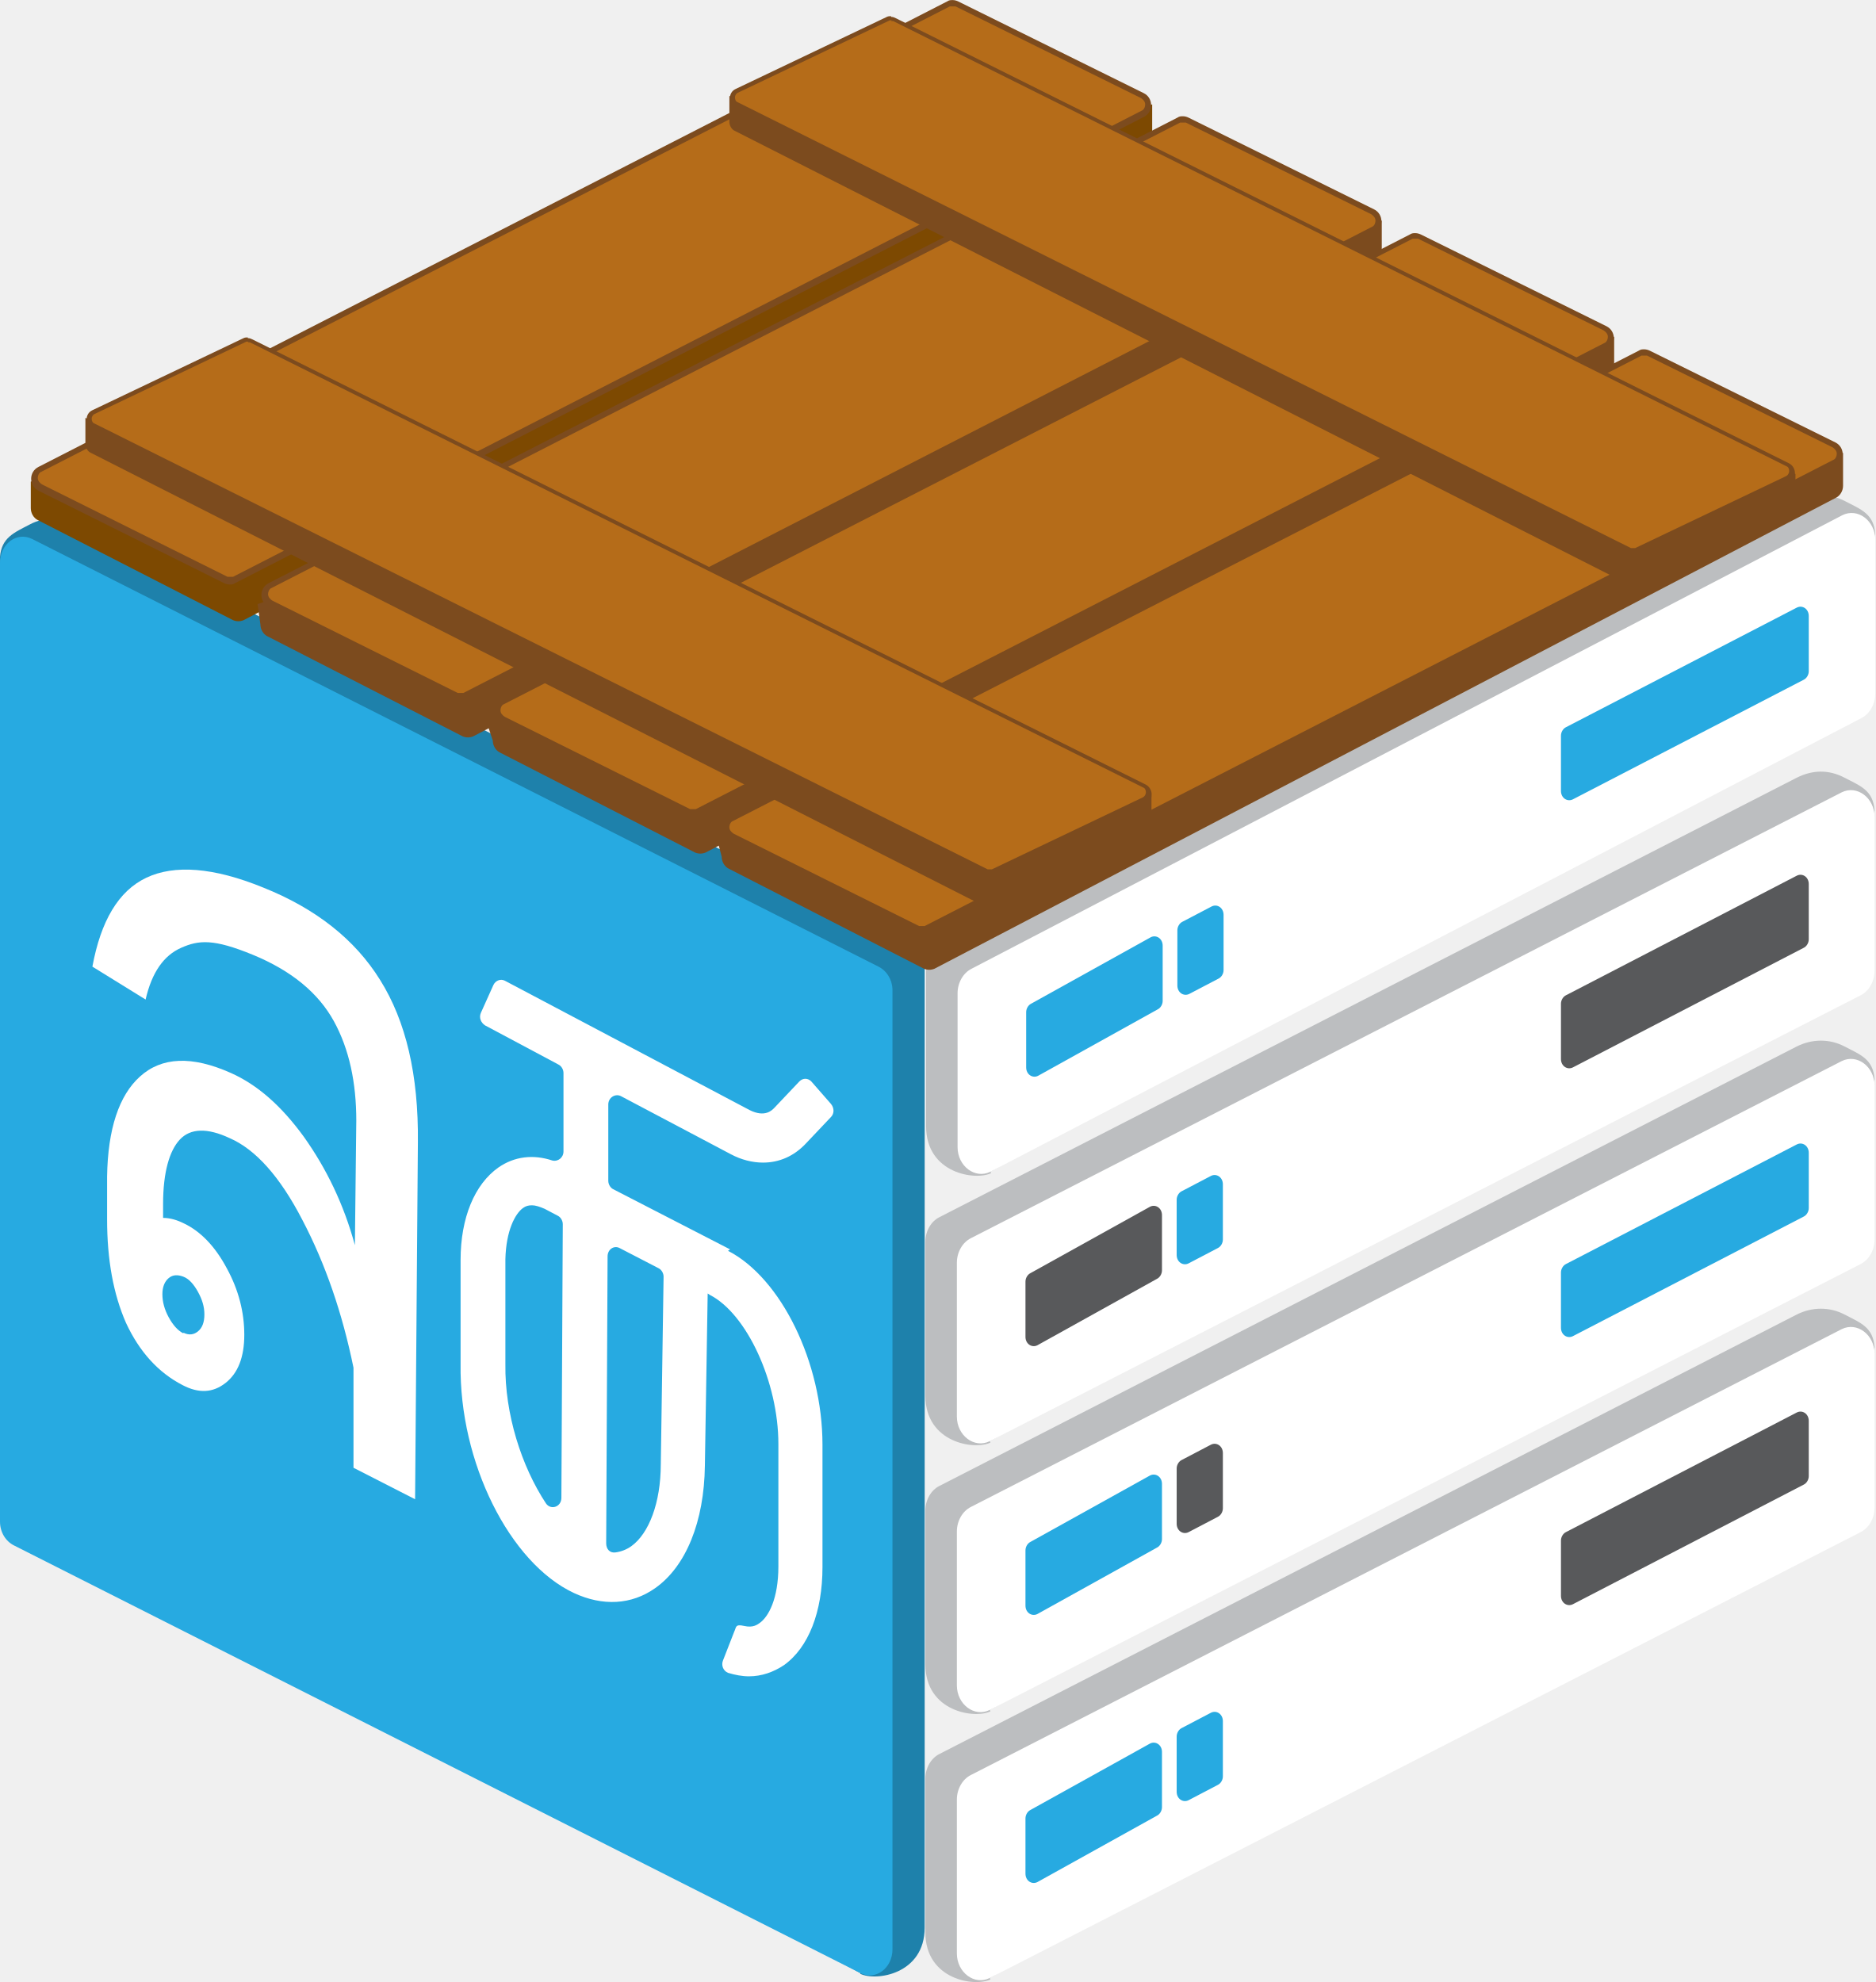
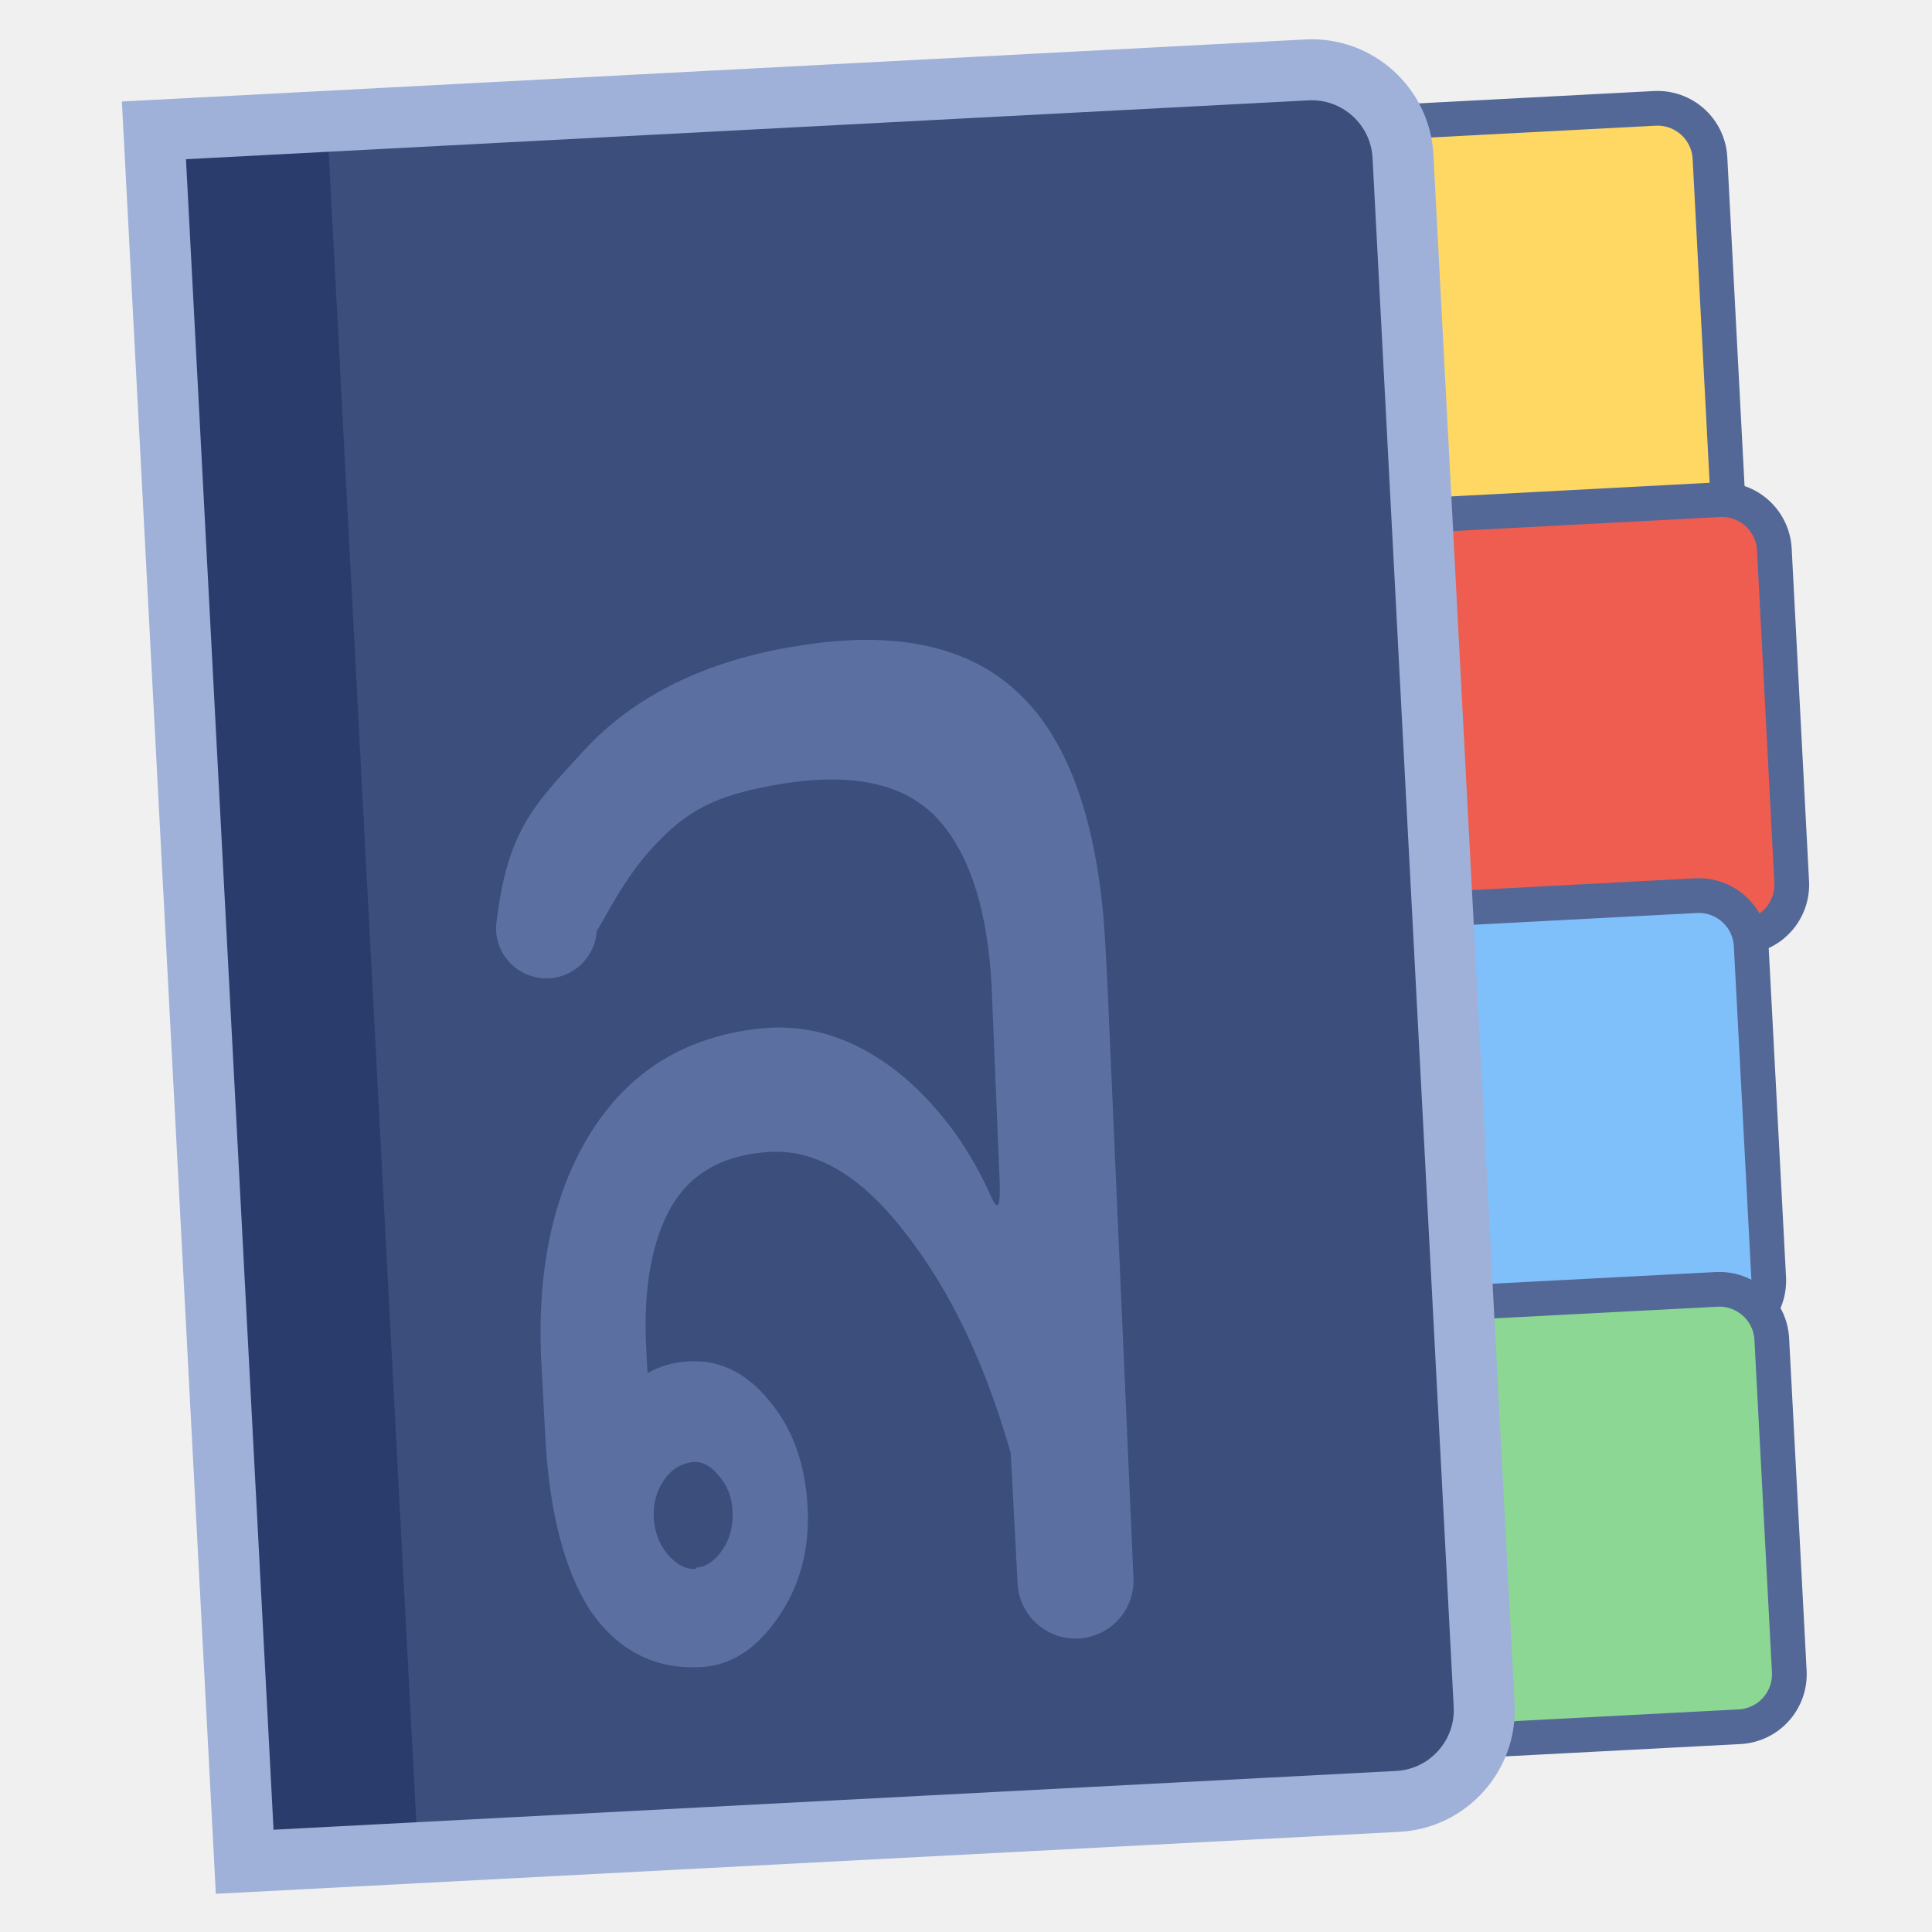
- <svg xmlns="http://www.w3.org/2000/svg" version="1.1" viewBox="0 0 70.882 74.925">
-   <g transform="translate(-50.535 -89.429)">
-     <g transform="matrix(.26458 0 0 .26458 32.517 194.47)" stroke-width="0px">
-       <path class="cls-6" d="m209.6-229.6 119.8-67.9c1.2-0.6 2-2 2-3.5l4.6-19.7c-0.2-2.9-2-3.5-4.3-4.7-2.1-1.1-4.6-1.1-6.8 0l-122.5 63.8c-1.2 0.6-2 2-2 3.5v22c0 6.8 7.1 7.8 9.3 6.7z" fill="#bcbec0" />
-       <path class="cls-10" d="m209.6-229.6 124.4-64.8c1.2-0.6 2-2 2-3.5v-22c0-2.7-2.5-4.6-4.7-3.5l-124.4 64.8c-1.2 0.6-2 2-2 3.5v22c0 2.7 2.5 4.6 4.7 3.5z" fill="#fff" />
-       <path class="cls-9" d="m216.4-243.3 17.1-9.5c0.4-0.2 0.7-0.7 0.7-1.2v-7.9c0-1-0.9-1.6-1.7-1.2l-17.1 9.5c-0.4 0.2-0.7 0.7-0.7 1.2v7.9c0 1 0.9 1.6 1.7 1.2z" fill="#27aae1" />
-       <path class="cls-6" d="m209.5-191.1 119.8-66.9c1.2-0.6 2-2 2-3.5l4.6-19.7c-0.2-2.9-2-3.5-4.3-4.7s-4.6-1.1-6.8 0l-122.5 62.8c-1.2 0.6-2 2-2 3.5v22c0 6.8 7.1 7.8 9.3 6.7z" fill="#bcbec0" />
-       <path class="cls-10" d="m209.5-191.1 124.4-63.7c1.2-0.6 2-2 2-3.5v-22c0-2.7-2.5-4.6-4.7-3.5l-124.4 63.7c-1.2 0.6-2 2-2 3.5v22c0 2.7 2.5 4.6 4.7 3.5z" fill="#fff" />
-       <path class="cls-7" d="m216.3-204.8 17.1-9.5c0.4-0.2 0.7-0.7 0.7-1.2v-7.9c0-1-0.9-1.6-1.7-1.2l-17.1 9.5c-0.4 0.2-0.7 0.7-0.7 1.2v7.9c0 1 0.9 1.6 1.7 1.2z" fill="#58595b" />
-       <path class="cls-6" d="m209.5-152.7 119.8-66.9c1.2-0.6 2-2 2-3.5l4.6-19.7c-0.2-2.9-2-3.5-4.3-4.7-2.1-1.1-4.6-1.1-6.8 0l-122.5 62.8c-1.2 0.6-2 2-2 3.5v22c0 6.8 7.1 7.8 9.3 6.7z" fill="#bcbec0" />
-       <path class="cls-10" d="m209.5-152.7 124.4-63.7c1.2-0.6 2-2 2-3.5v-22c0-2.7-2.5-4.6-4.7-3.5l-124.4 63.7c-1.2 0.6-2 2-2 3.5v22c0 2.7 2.5 4.6 4.7 3.5z" fill="#fff" />
-       <path class="cls-9" d="m216.3-166.4 17.1-9.5c0.4-0.2 0.7-0.7 0.7-1.2v-7.9c0-1-0.9-1.6-1.7-1.2l-17.1 9.5c-0.4 0.2-0.7 0.7-0.7 1.2v7.9c0 1 0.9 1.6 1.7 1.2z" fill="#27aae1" />
-       <path class="cls-6" d="m209.5-114.4 119.8-66.9c1.2-0.6 2-2 2-3.5l4.6-19.7c-0.2-2.9-2-3.5-4.3-4.7-2.1-1.1-4.6-1.1-6.8 0l-122.5 62.8c-1.2 0.6-2 2-2 3.5v22c0 6.8 7.1 7.8 9.3 6.7z" fill="#bcbec0" />
-       <path class="cls-10" d="m209.5-114.4 124.4-63.7c1.2-0.6 2-2 2-3.5v-22c0-2.7-2.5-4.6-4.7-3.5l-124.4 63.7c-1.2 0.6-2 2-2 3.5v22c0 2.7 2.5 4.6 4.7 3.5z" fill="#fff" />
-       <g fill="#27aae1">
-         <path class="cls-9" d="m216.3-128.1 17.1-9.5c0.4-0.2 0.7-0.7 0.7-1.2v-7.9c0-1-0.9-1.6-1.7-1.2l-17.1 9.5c-0.4 0.2-0.7 0.7-0.7 1.2v7.9c0 1 0.9 1.6 1.7 1.2z" />
-         <path class="cls-9" d="m238-255 4.2-2.2c0.4-0.2 0.7-0.7 0.7-1.2v-7.9c0-1-0.9-1.6-1.7-1.2l-4.2 2.2c-0.4 0.2-0.7 0.7-0.7 1.2v7.9c0 1 0.9 1.6 1.7 1.2z" />
-         <path class="cls-9" d="m237.9-216.5 4.2-2.2c0.4-0.2 0.7-0.7 0.7-1.2v-7.9c0-1-0.9-1.6-1.7-1.2l-4.2 2.2c-0.4 0.2-0.7 0.7-0.7 1.2v7.9c0 1 0.9 1.6 1.7 1.2z" />
-       </g>
-       <path class="cls-7" d="m237.9-178.1 4.2-2.2c0.4-0.2 0.7-0.7 0.7-1.2v-7.9c0-1-0.9-1.6-1.7-1.2l-4.2 2.2c-0.4 0.2-0.7 0.7-0.7 1.2v7.9c0 1 0.9 1.6 1.7 1.2z" fill="#58595b" />
-       <path class="cls-9" d="m237.9-139.8 4.2-2.2c0.4-0.2 0.7-0.7 0.7-1.2v-7.9c0-1-0.9-1.6-1.7-1.2l-4.2 2.2c-0.4 0.2-0.7 0.7-0.7 1.2v7.9c0 1 0.9 1.6 1.7 1.2z" fill="#27aae1" />
-       <path class="cls-7" d="m292.8-244.5 33-17.1c0.4-0.2 0.7-0.7 0.7-1.2v-7.9c0-1-0.9-1.6-1.7-1.2l-33 17.1c-0.4 0.2-0.7 0.7-0.7 1.2v7.9c0 1 0.9 1.6 1.7 1.2z" fill="#58595b" />
-       <path class="cls-9" d="m292.8-206.1 33-17.1c0.4-0.2 0.7-0.7 0.7-1.2v-7.9c0-1-0.9-1.6-1.7-1.2l-33 17.1c-0.4 0.2-0.7 0.7-0.7 1.2v7.9c0 1 0.9 1.6 1.7 1.2z" fill="#27aae1" />
-       <path class="cls-9" d="m292.8-282.8 33-17.1c0.4-0.2 0.7-0.7 0.7-1.2v-7.9c0-1-0.9-1.6-1.7-1.2l-33 17.1c-0.4 0.2-0.7 0.7-0.7 1.2v7.9c0 1 0.9 1.6 1.7 1.2z" fill="#27aae1" />
-       <path class="cls-7" d="m292.8-167.8 33-17.1c0.4-0.2 0.7-0.7 0.7-1.2v-7.9c0-1-0.9-1.6-1.7-1.2l-33 17.1c-0.4 0.2-0.7 0.7-0.7 1.2v7.9c0 1 0.9 1.6 1.7 1.2z" fill="#58595b" />
-       <path class="cls-8" d="m191-115.1-116.4-64.2c-1.2-0.6-2-1.9-2-3.4l-4.5-134.7c0.2-2.8 2-3.5 4.3-4.7 2.1-1.1 4.6-1.1 6.7 0l119.1 60.2c1.2 0.6 2 1.9 2 3.4v136.9c0 6.7-7 7.7-9.2 6.6z" fill="#1e81ab" />
-       <path class="cls-9" d="m191-115.1-120.9-61.1c-1.2-0.6-2-1.9-2-3.4v-137c0-2.7 2.4-4.5 4.6-3.4l120.9 61.1c1.2 0.6 2 1.9 2 3.4v137c0 2.7-2.4 4.5-4.6 3.4z" fill="#27aae1" />
-       <path class="cls-3" d="m72.5-328.2v3.8c0 0.7 0.4 1.4 1 1.7l27.9 14.3c0.5 0.2 1 0.2 1.5 0l128.8-67.3c0.6-0.3 1-1 1-1.7v-4.7" fill="#7d4901" />
-       <path class="cls-5" d="m100.9-313.9c-0.2 0-0.4 0-0.6-0.1l-26.5-13.2c-0.5-0.2-0.8-0.7-0.8-1.3s0.3-1.1 0.8-1.3l129.8-66.5c0.2 0 0.4-0.1 0.6-0.1s0.4 0 0.6 0.1l26.5 13.1c0.5 0.2 0.8 0.7 0.8 1.3s-0.3 1.1-0.8 1.3l-129.8 66.6c-0.2 0-0.4 0.1-0.6 0.1z" fill="#b56c19" />
-       <path class="cls-1" d="m204.2-396.1h0.4l26.5 13.1c0.3 0.2 0.6 0.5 0.6 0.9s-0.2 0.8-0.5 0.9l-129.8 66.6h-0.4-0.4l-26.5-13.2c-0.3-0.2-0.6-0.5-0.6-0.9s0.2-0.8 0.5-0.9l129.8-66.5h0.4m0-0.9c-0.3 0-0.5 0-0.8 0.2l-129.8 66.5c-1.4 0.7-1.4 2.7 0 3.4l26.5 13.2c0.2 0.1 0.5 0.2 0.8 0.2s0.5 0 0.8-0.2l129.8-66.6c1.4-0.7 1.4-2.7 0-3.4l-26.5-13.1c-0.2-0.1-0.5-0.2-0.8-0.2z" fill="#7c4b1e" />
-       <path class="cls-1" d="m104.9-310.7 0.4 2.9c0 0.7 0.4 1.4 1 1.7l27.9 14.3c0.5 0.2 1 0.2 1.5 0l128.8-67.3c0.6-0.3 1-1 1-1.7v-4.7" fill="#7c4b1e" />
-       <path class="cls-5" d="m133.7-297.3c-0.2 0-0.4 0-0.6-0.1l-26.5-13.2c-0.5-0.2-0.8-0.7-0.8-1.3s0.3-1.1 0.8-1.3l129.8-66.5c0.2 0 0.4-0.1 0.6-0.1s0.4 0 0.6 0.1l26.5 13.1c0.5 0.2 0.8 0.7 0.8 1.3s-0.3 1.1-0.8 1.3l-129.8 66.6c-0.2 0-0.4 0.1-0.6 0.1z" fill="#b56c19" />
-       <path class="cls-1" d="m237.1-379.5h0.4l26.5 13.1c0.3 0.2 0.6 0.5 0.6 0.9s-0.2 0.8-0.5 0.9l-129.8 66.6h-0.4-0.4l-26.5-13.2c-0.3-0.2-0.6-0.5-0.6-0.9s0.2-0.8 0.5-0.9l129.8-66.5h0.4m0-0.9c-0.3 0-0.5 0-0.8 0.2l-129.8 66.5c-1.4 0.7-1.4 2.7 0 3.4l26.5 13.2c0.2 0.1 0.5 0.2 0.8 0.2s0.5 0 0.8-0.2l129.8-66.6c1.4-0.7 1.4-2.7 0-3.4l-26.5-13.1c-0.2-0.1-0.5-0.2-0.8-0.2z" fill="#7c4b1e" />
-       <path class="cls-1" d="m137.5-294.2 1 3c0 0.7 0.4 1.4 1 1.7l27.9 14.3c0.5 0.2 1 0.2 1.5 0l128.8-67.3c0.6-0.3 1-1 1-1.7v-4.7" fill="#7c4b1e" />
-       <path class="cls-5" d="m166.9-280.7c-0.2 0-0.4 0-0.6-0.1l-26.5-13.2c-0.5-0.2-0.8-0.7-0.8-1.3s0.3-1.1 0.8-1.3l129.8-66.5c0.2 0 0.4-0.1 0.6-0.1s0.4 0 0.6 0.1l26.5 13.1c0.5 0.2 0.8 0.7 0.8 1.3s-0.3 1.1-0.8 1.3l-129.8 66.6c-0.2 0-0.4 0.1-0.6 0.1z" fill="#b56c19" />
-       <path class="cls-1" d="m270.3-362.9h0.4l26.5 13.1c0.3 0.2 0.6 0.5 0.6 0.9s-0.2 0.8-0.5 0.9l-129.8 66.6h-0.4-0.4l-26.5-13.2c-0.3-0.2-0.6-0.5-0.6-0.9s0.2-0.8 0.5-0.9l129.8-66.5h0.4m0-0.8c-0.3 0-0.5 0-0.8 0.2l-129.8 66.5c-1.4 0.7-1.4 2.7 0 3.4l26.5 13.2c0.2 0.1 0.5 0.2 0.8 0.2s0.5 0 0.8-0.2l129.8-66.6c1.4-0.7 1.4-2.7 0-3.4l-26.5-13.1c-0.2-0.1-0.5-0.2-0.8-0.2z" fill="#7c4b1e" />
-       <path class="cls-1" d="m170.5-277.3 0.7 2.7c0 0.7 0.4 1.4 1 1.7l27.9 14.3c0.5 0.2 1 0.2 1.5 0l128.8-67.3c0.6-0.3 1-1 1-1.7v-4.7" fill="#7c4b1e" />
-       <path class="cls-5" d="m199.6-264c-0.2 0-0.4 0-0.6-0.1l-26.5-13.2c-0.5-0.2-0.8-0.7-0.8-1.3s0.3-1.1 0.8-1.3l129.8-66.5c0.2 0 0.4-0.1 0.6-0.1s0.4 0 0.6 0.1l26.5 13.1c0.5 0.2 0.8 0.7 0.8 1.3s-0.3 1.1-0.8 1.3l-129.8 66.6c-0.2 0-0.4 0.1-0.6 0.1z" fill="#b56c19" />
-       <path class="cls-1" d="m303-346.2h0.4l26.5 13.1c0.3 0.2 0.6 0.5 0.6 0.9s-0.2 0.8-0.5 0.9l-129.8 66.6h-0.4-0.4l-26.5-13.2c-0.3-0.2-0.6-0.5-0.6-0.9s0.2-0.8 0.5-0.9l129.8-66.5h0.4m0-0.9c-0.3 0-0.5 0-0.8 0.2l-129.8 66.5c-1.4 0.7-1.4 2.7 0 3.4l26.5 13.2c0.2 0.1 0.5 0.2 0.8 0.2s0.5 0 0.8-0.2l129.8-66.6c1.4-0.7 1.4-2.7 0-3.4l-26.5-13.1c-0.2-0.1-0.5-0.2-0.8-0.2z" fill="#7c4b1e" />
-       <path class="cls-7" d="m187.8-392.5" fill="#58595b" />
-       <path class="cls-7" d="m187.8-389.9" fill="#58595b" />
-       <path class="cls-1" d="m232.6-283.3v2.9c0 0.6-0.3 1.1-0.8 1.3l-22.8 11.1c-0.4 0.2-0.9 0.2-1.2 0l-126.7-64.3c-0.5-0.2-0.8-0.8-0.8-1.3v-3.7" fill="#7c4b1e" />
-       <path class="cls-5" d="m209.5-272.2c-0.2 0-0.3 0-0.5-0.1l-127.6-63.7c-0.4-0.2-0.6-0.6-0.6-1s0.2-0.8 0.6-1l21.6-10.3c0.2 0 0.3-0.1 0.5-0.1s0.3 0 0.5 0.1l127.6 63.6c0.4 0.2 0.6 0.6 0.6 1s-0.2 0.8-0.6 1l-21.6 10.3c-0.2 0-0.3 0.1-0.5 0.1z" fill="#b56c19" />
-       <path class="cls-1" d="m103.5-348.1h0.3l127.6 63.6c0.3 0.1 0.4 0.4 0.4 0.7s-0.2 0.6-0.4 0.7l-21.6 10.3h-0.3-0.3l-127.6-63.7c-0.3-0.1-0.4-0.4-0.4-0.7s0.2-0.6 0.5-0.7l21.6-10.3h0.3m-0.1-0.6c-0.2 0-0.4 0-0.6 0.1l-21.6 10.3c-1.1 0.5-1.1 2.1 0 2.7l127.6 63.7c0.2 0.1 0.4 0.2 0.7 0.2s0.4 0 0.6-0.1l21.6-10.3c1.1-0.5 1.1-2.1 0-2.7l-127.6-63.6c-0.2-0.1-0.4-0.2-0.7-0.2z" fill="#7c4b1e" />
-       <path class="cls-1" d="m324.6-329.3v2.9c0 0.6-0.3 1.1-0.8 1.3l-22.8 11.1c-0.4 0.2-0.9 0.2-1.2 0l-126.7-64.3c-0.5-0.2-0.8-0.8-0.8-1.3v-3.7" fill="#7c4b1e" />
-       <path class="cls-5" d="m301.4-318.1c-0.2 0-0.3 0-0.5-0.1l-127.6-63.7c-0.4-0.2-0.6-0.6-0.6-1s0.2-0.8 0.6-1l21.6-10.3c0.2 0 0.3-0.1 0.5-0.1s0.3 0 0.5 0.1l127.6 63.6c0.4 0.2 0.6 0.6 0.6 1s-0.2 0.8-0.6 1l-21.6 10.3c-0.2 0-0.3 0.1-0.5 0.1z" fill="#b56c19" />
-       <path class="cls-1" d="m195.4-394h0.3l127.6 63.6c0.3 0.1 0.4 0.4 0.4 0.7s-0.2 0.6-0.4 0.7l-21.6 10.3h-0.3-0.3l-127.6-63.7c-0.3-0.1-0.4-0.4-0.4-0.7s0.2-0.6 0.5-0.7l21.6-10.3h0.3m-0.1-0.6c-0.2 0-0.4 0-0.6 0.1l-21.6 10.3c-1.1 0.5-1.1 2.1 0 2.7l127.6 63.7c0.2 0.1 0.4 0.2 0.7 0.2s0.4 0 0.6-0.1l21.6-10.3c1.1-0.5 1.1-2.1 0-2.7l-127.6-63.6c-0.2-0.1-0.4-0.2-0.7-0.2z" fill="#7c4b1e" />
-       <path class="cls-10" d="m172.4-218.5-16.7-8.6c-0.4-0.2-0.7-0.7-0.7-1.2v-10.9c0-1 1-1.6 1.8-1.2l15.7 8.3c1.5 0.8 3.1 1.2 4.6 1.2 2.3 0 4.4-0.9 6.1-2.7l3.6-3.8c0.5-0.5 0.5-1.3 0-1.9l-2.8-3.2c-0.5-0.5-1.2-0.5-1.7 0l-3.6 3.8c-0.3 0.3-1.3 1.4-3.5 0.3l-35-18.5c-0.6-0.3-1.3 0-1.6 0.6l-1.8 4c-0.3 0.7 0 1.4 0.6 1.8l10.5 5.6c0.4 0.2 0.7 0.7 0.7 1.2v11.2c0 0.9-0.8 1.5-1.6 1.3-2.7-0.9-5.4-0.6-7.7 1-3.4 2.4-5.4 7.2-5.4 13.2v14.9c-0.2 14 7 28.4 16.2 32.7 4.1 1.9 8.2 1.7 11.6-0.7 4.4-3.1 7-9.5 7.1-17.5l0.4-24.6 0.3 0.2c5.3 2.7 9.8 12.5 9.8 21.3v17.5c0 4.6-1.4 7.2-2.7 8.1-0.3 0.2-0.9 0.7-2.2 0.4s-1.1 0.2-1.4 0.8l-1.6 4.1c-0.3 0.7 0 1.5 0.7 1.8 1 0.3 2 0.5 3 0.5 1.8 0 3.5-0.6 5-1.6 3.5-2.5 5.5-7.6 5.5-14v-17.5c0-11.7-5.9-23.8-13.5-27.7zm-32.1 16.3v-14.9c0.1-4.1 1.4-6.5 2.5-7.3 0.4-0.3 0.8-0.4 1.3-0.4s1.1 0.2 1.8 0.5l1.9 1c0.4 0.2 0.7 0.7 0.7 1.2l-0.2 39.1c0 1.3-1.5 1.8-2.2 0.8-3.5-5.3-5.9-12.8-5.8-19.9zm22.2 14.4c0 5.5-1.7 9.9-4.2 11.7-0.7 0.5-1.5 0.8-2.3 0.9s-1.3-0.5-1.3-1.3l0.2-41c0-1 0.9-1.6 1.7-1.2l5.6 2.9c0.4 0.2 0.7 0.7 0.7 1.2l-0.4 26.9z" fill="#fff" />
-       <path class="cls-10" d="m127.4-182.8-8.8-4.5v-14.3c-1.6-7.8-4-14.8-7.3-21.1-3.2-6.2-6.7-10.1-10.4-11.7-3.2-1.5-5.6-1.4-7.1 0.2s-2.4 4.7-2.4 9.2v2c1 0 2 0.3 3 0.8 2.3 1.1 4.4 3.2 6.1 6.4 1.7 3.1 2.5 6.3 2.5 9.5s-0.9 5.5-2.7 6.9-3.8 1.5-6.1 0.3c-3.5-1.8-6.2-4.8-8.1-8.9-1.8-4.1-2.7-9-2.7-14.8v-6.1c0.1-6.8 1.7-11.6 4.7-14.3 3.1-2.8 7.4-3 13-0.5 3.8 1.7 7.2 4.7 10.4 9.1 3.2 4.5 5.7 9.6 7.3 15.5l0.2-17.8c0-5.4-1-10.2-3.2-14.2s-6-7.2-11.6-9.5-7.7-2.1-10.2-1-4.2 3.5-5.1 7.4l-7.6-4.7c1.2-6.5 3.7-10.8 7.7-12.7s9.6-1.5 16.7 1.4c7.5 3 13.1 7.4 16.7 13.2 3.7 5.9 5.5 13.6 5.4 23.2l-0.4 51.1zm-33.1-23.8c0.8 0.4 1.5 0.3 2.1-0.2s0.9-1.3 0.9-2.4-0.3-2.1-0.9-3.2-1.3-1.9-2.1-2.2-1.5-0.3-2.1 0.2-0.9 1.3-0.9 2.3c0 1.1 0.3 2.2 0.9 3.3s1.3 1.9 2.1 2.3z" fill="#fff" />
-     </g>
+ <svg xmlns="http://www.w3.org/2000/svg" viewBox="0 0 256 256">
+   <defs>
+     <clipPath id="fieldworks-lite-tiny-reversed-cover">
+       <path d="M16.15,13.45 L172.95,5.23 A16.16,16.16 0 0 1 189.94,20.53 L200.69,225.74 A16.16,16.16 0 0 1 185.4,242.73 L28.6,250.94 Z" />
+     </clipPath>
+   </defs>
+   <path fill="#ffd864" stroke="#536897" stroke-width="4.6" stroke-linejoin="round" d="M175.21,16.67 L219.26,14.36 A6.96,6.96 0 0 1 226.58,20.95 L228.89,65 A6.96,6.96 0 0 1 222.29,72.32 L178.25,74.63 A6.96,6.96 0 0 1 170.93,68.03 L168.61,23.99 A6.96,6.96 0 0 1 175.21,16.67 Z" />
+   <path fill="#EE5D50" stroke="#536897" stroke-width="4.6" stroke-linejoin="round" d="M183.74,68.53 L227.79,66.21 A6.96,6.96 0 0 1 235.11,72.8 L237.41,116.85 A6.96,6.96 0 0 1 230.83,124.18 L186.77,126.48 A6.96,6.96 0 0 1 179.46,119.89 L177.15,75.84 A6.96,6.96 0 0 1 183.74,68.53 Z" />
+   <path fill="#7fc0fa" stroke="#536897" stroke-width="4.6" stroke-linejoin="round" d="M180.67,121 L224.72,118.68 A6.96,6.96 0 0 1 232.04,125.27 L234.36,169.33 A6.96,6.96 0 0 1 227.76,176.65 L183.72,178.95 A6.96,6.96 0 0 1 176.39,172.36 L174.08,128.31 A6.96,6.96 0 0 1 180.67,121 Z" />
+   <path fill="#8cd793" stroke="#536897" stroke-width="4.6" stroke-linejoin="round" d="M183.41,173.15 L227.46,170.85 A6.96,6.96 0 0 1 234.77,177.44 L237.09,221.48 A6.96,6.96 0 0 1 230.5,228.8 L186.44,231.11 A6.96,6.96 0 0 1 179.12,224.53 L176.82,180.47 A6.96,6.96 0 0 1 183.41,173.15 Z" />
+   <clipPath id="fieldworks-lite-tiny-reversed-kinset">
+     <path d="M20.4,17.27 L173.16,9.26 A12.12,12.12 0 0 1 185.91,20.73 L196.66,225.95 A12.12,12.12 0 0 1 185.18,238.69 L32.43,246.7 A0,0 0 0 1 32.43,246.7 L20.4,17.27 A0,0 0 0 1 20.4,17.27 Z" />
+   </clipPath>
+   <g clip-path="url(#fieldworks-lite-tiny-reversed-kinset)">
+     <path fill="#3b4e7c" d="M16.15,13.45 L172.95,5.23 A16.16,16.16 0 0 1 189.94,20.53 L200.69,225.74 A16.16,16.16 0 0 1 185.4,242.73 L28.6,250.94 Z" />
+     <path fill="#2a3c6c" d="M16.15,13.45 L43.13,12.03 L55.58,249.52 L28.6,250.94 Z" />
+   </g>
+   <g clip-path="url(#fieldworks-lite-tiny-reversed-cover)">
+     <path fill="#5b70a1" d="M150.19,209.03 C150.41,213.27 147.16,216.88 142.92,217.11 C138.67,217.33 135.06,214.07 134.84,209.83 L133.93,192.56 C130.5,180.53 125.79,170.67 119.61,162.93 C113.61,155.26 107.31,151.89 100.89,152.73 C95.32,153.27 91.25,155.8 88.85,160.07 C86.45,164.33 85.21,170.62 85.62,178.47 L85.8,181.96 C87.5,180.98 89.23,180.52 90.97,180.41 C94.97,180.07 98.73,181.67 101.91,185.58 C105.07,189.32 106.73,194.1 107.01,199.69 C107.31,205.27 105.99,210.17 103.07,214.38 C100.14,218.59 96.76,220.74 92.73,220.9 C86.63,221.2 81.77,218.62 78.17,213.34 C74.74,207.95 72.77,200.29 72.24,190.17 L71.68,179.53 C71.23,167.57 73.5,157.62 78.36,149.96 C83.35,142.04 90.64,137.46 100.37,136.32 C106.98,135.55 113.03,137.45 118.86,141.97 C123.82,145.96 127.97,151.22 131.11,158.07 C131.66,159.28 132.67,161.84 132.45,156.25 L131.39,130.59 C130.89,121.17 128.76,113.78 124.66,108.96 C120.55,104.15 113.81,102.3 104.09,103.79 C94.38,105.28 90.83,107.69 86.68,112.08 C82.54,116.45 79.88,122.3 79.07,123.33 C78.86,127 75.73,129.83 72.03,129.63 C68.35,129.42 65.53,126.28 65.74,122.6 C67.18,110.08 70.66,106.78 77.28,99.54 C83.9,92.3 93.45,87.5 105.76,85.58 C118.77,83.44 128.68,85.61 135.32,92.19 C141.18,97.91 144.79,107.34 146.13,120.58 C146.35,122.74 146.61,127.35 146.85,132.94 L150.19,209.03 Z M92.22,207.72 C93.62,207.63 94.79,206.76 95.77,205.3 C96.74,203.85 97.17,202.15 97.07,200.23 C96.98,198.31 96.37,196.87 95.25,195.54 C94.14,194.2 92.88,193.5 91.5,193.76 C90.1,194.03 88.92,194.72 87.94,196.18 C86.97,197.63 86.53,199.33 86.63,201.07 C86.73,202.99 87.33,204.61 88.46,205.94 C89.58,207.28 90.84,207.98 92.23,207.89 Z" />
+   </g>
+   <clipPath id="fieldworks-lite-tiny-reversed-keyline">
+     <path d="M16.15,13.45 L172.95,5.23 A16.16,16.16 0 0 1 189.94,20.53 L200.69,225.74 A16.16,16.16 0 0 1 185.4,242.73 L28.6,250.94 Z" />
+   </clipPath>
+   <g clip-path="url(#fieldworks-lite-tiny-reversed-keyline)">
+     <path fill="none" stroke="#9fb1d8" stroke-width="16.16" d="M16.15,13.45 L172.95,5.23 A16.16,16.16 0 0 1 189.94,20.53 L200.69,225.74 A16.16,16.16 0 0 1 185.4,242.73 L28.6,250.94 Z" />
  </g>
</svg>
